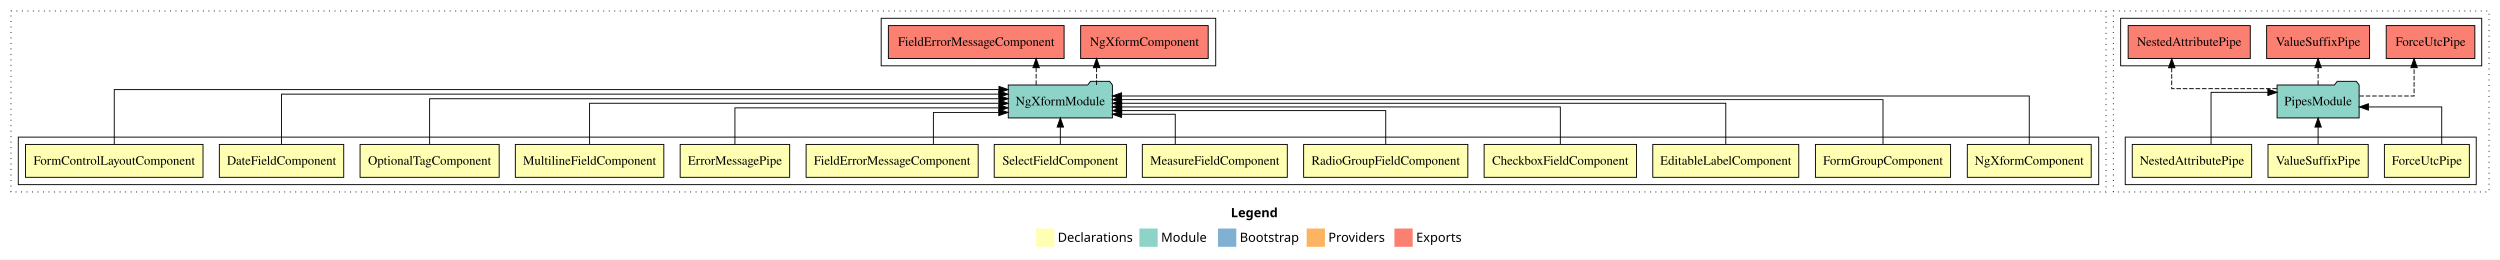
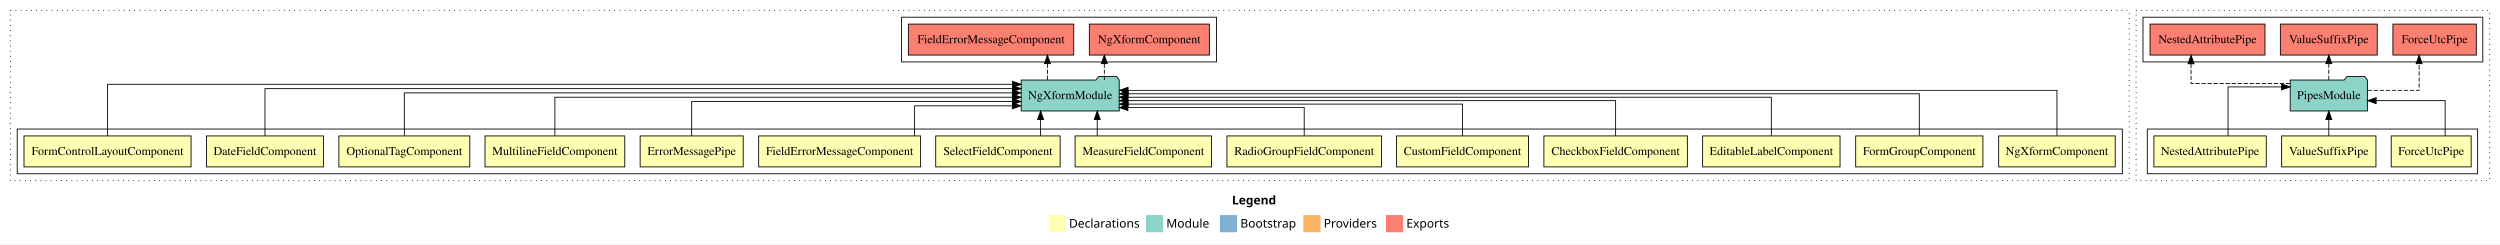
- <svg xmlns="http://www.w3.org/2000/svg" width="2735pt" height="284pt" viewBox="0.00 0.00 2735.00 284.00">
+ <svg xmlns="http://www.w3.org/2000/svg" width="2906pt" height="284pt" viewBox="0.00 0.00 2906.00 284.00">
  <g id="graph0" class="graph" transform="scale(1 1) rotate(0) translate(4 280)">
-     <polygon fill="#ffffff" stroke="transparent" points="-4,4 -4,-280 2731,-280 2731,4 -4,4" />
-     <text text-anchor="start" x="1342.509" y="-42.4" font-family="sans-serif" font-weight="bold" font-size="14.00" fill="#000000">Legend</text>
-     <polygon fill="#ffffb3" stroke="transparent" points="1129.5,-10 1129.5,-30 1149.5,-30 1149.5,-10 1129.5,-10" />
-     <text text-anchor="start" x="1153.129" y="-15.4" font-family="sans-serif" font-size="14.00" fill="#000000">  Declarations</text>
-     <polygon fill="#8dd3c7" stroke="transparent" points="1242.5,-10 1242.5,-30 1262.5,-30 1262.5,-10 1242.5,-10" />
-     <text text-anchor="start" x="1266.225" y="-15.4" font-family="sans-serif" font-size="14.00" fill="#000000">  Module</text>
-     <polygon fill="#80b1d3" stroke="transparent" points="1328.5,-10 1328.5,-30 1348.5,-30 1348.5,-10 1328.5,-10" />
-     <text text-anchor="start" x="1352.281" y="-15.4" font-family="sans-serif" font-size="14.00" fill="#000000">  Bootstrap</text>
-     <polygon fill="#fdb462" stroke="transparent" points="1425.5,-10 1425.5,-30 1445.5,-30 1445.5,-10 1425.5,-10" />
-     <text text-anchor="start" x="1449.173" y="-15.4" font-family="sans-serif" font-size="14.00" fill="#000000">  Providers</text>
-     <polygon fill="#fb8072" stroke="transparent" points="1521.5,-10 1521.5,-30 1541.5,-30 1541.5,-10 1521.5,-10" />
-     <text text-anchor="start" x="1545.226" y="-15.4" font-family="sans-serif" font-size="14.00" fill="#000000">  Exports</text>
+     <polygon fill="#ffffff" stroke="transparent" points="-4,4 -4,-280 2902,-280 2902,4 -4,4" />
+     <text text-anchor="start" x="1428.009" y="-42.4" font-family="sans-serif" font-weight="bold" font-size="14.00" fill="#000000">Legend</text>
+     <polygon fill="#ffffb3" stroke="transparent" points="1215,-10 1215,-30 1235,-30 1235,-10 1215,-10" />
+     <text text-anchor="start" x="1238.629" y="-15.4" font-family="sans-serif" font-size="14.00" fill="#000000">  Declarations</text>
+     <polygon fill="#8dd3c7" stroke="transparent" points="1328,-10 1328,-30 1348,-30 1348,-10 1328,-10" />
+     <text text-anchor="start" x="1351.725" y="-15.4" font-family="sans-serif" font-size="14.00" fill="#000000">  Module</text>
+     <polygon fill="#80b1d3" stroke="transparent" points="1414,-10 1414,-30 1434,-30 1434,-10 1414,-10" />
+     <text text-anchor="start" x="1437.781" y="-15.4" font-family="sans-serif" font-size="14.00" fill="#000000">  Bootstrap</text>
+     <polygon fill="#fdb462" stroke="transparent" points="1511,-10 1511,-30 1531,-30 1531,-10 1511,-10" />
+     <text text-anchor="start" x="1534.673" y="-15.4" font-family="sans-serif" font-size="14.00" fill="#000000">  Providers</text>
+     <polygon fill="#fb8072" stroke="transparent" points="1607,-10 1607,-30 1627,-30 1627,-10 1607,-10" />
+     <text text-anchor="start" x="1630.726" y="-15.4" font-family="sans-serif" font-size="14.00" fill="#000000">  Exports</text>
    <g id="clust1" class="cluster">
-       <polygon fill="none" stroke="#000000" stroke-dasharray="1,5" points="8,-70 8,-268 2300,-268 2300,-70 8,-70" />
+       <polygon fill="none" stroke="#000000" stroke-dasharray="1,5" points="8,-70 8,-268 2471,-268 2471,-70 8,-70" />
    </g>
    <g id="clust2" class="cluster">
-       <polygon fill="none" stroke="#000000" points="16,-78 16,-130 2292,-130 2292,-78 16,-78" />
-     </g>
-     <g id="clust17" class="cluster">
-       <polygon fill="none" stroke="#000000" points="960,-208 960,-260 1326,-260 1326,-208 960,-208" />
-     </g>
-     <g id="clust20" class="cluster">
-       <polygon fill="none" stroke="#000000" stroke-dasharray="1,5" points="2308,-70 2308,-268 2719,-268 2719,-70 2308,-70" />
+       <polygon fill="none" stroke="#000000" points="16,-78 16,-130 2463,-130 2463,-78 16,-78" />
+     </g>
+     <g id="clust18" class="cluster">
+       <polygon fill="none" stroke="#000000" points="1044,-208 1044,-260 1410,-260 1410,-208 1044,-208" />
    </g>
    <g id="clust21" class="cluster">
-       <polygon fill="none" stroke="#000000" points="2321,-78 2321,-130 2705,-130 2705,-78 2321,-78" />
-     </g>
-     <g id="clust26" class="cluster">
-       <polygon fill="none" stroke="#000000" points="2316,-208 2316,-260 2711,-260 2711,-208 2316,-208" />
+       <polygon fill="none" stroke="#000000" stroke-dasharray="1,5" points="2479,-70 2479,-268 2890,-268 2890,-70 2479,-70" />
+     </g>
+     <g id="clust22" class="cluster">
+       <polygon fill="none" stroke="#000000" points="2492,-78 2492,-130 2876,-130 2876,-78 2492,-78" />
+     </g>
+     <g id="clust27" class="cluster">
+       <polygon fill="none" stroke="#000000" points="2487,-208 2487,-260 2882,-260 2882,-208 2487,-208" />
    </g>
    <g id="node1" class="node">
-       <polygon fill="#ffffb3" stroke="#000000" points="2283.758,-122 2148.242,-122 2148.242,-86 2283.758,-86 2283.758,-122" />
-       <text text-anchor="middle" x="2216" y="-99.8" font-family="Times,serif" font-size="14.00" fill="#000000">NgXformComponent</text>
-     </g>
-     <g id="node14" class="node">
-       <polygon fill="#8dd3c7" stroke="#000000" points="1212.975,-187 1209.975,-191 1188.975,-191 1185.975,-187 1099.025,-187 1099.025,-151 1212.975,-151 1212.975,-187" />
-       <text text-anchor="middle" x="1156" y="-164.8" font-family="Times,serif" font-size="14.00" fill="#000000">NgXformModule</text>
+       <polygon fill="#ffffb3" stroke="#000000" points="2454.758,-122 2319.242,-122 2319.242,-86 2454.758,-86 2454.758,-122" />
+       <text text-anchor="middle" x="2387" y="-99.8" font-family="Times,serif" font-size="14.00" fill="#000000">NgXformComponent</text>
+     </g>
+     <g id="node15" class="node">
+       <polygon fill="#8dd3c7" stroke="#000000" points="1296.975,-187 1293.975,-191 1272.975,-191 1269.975,-187 1183.025,-187 1183.025,-151 1296.975,-151 1296.975,-187" />
+       <text text-anchor="middle" x="1240" y="-164.8" font-family="Times,serif" font-size="14.00" fill="#000000">NgXformModule</text>
    </g>
    <g id="edge1" class="edge">
-       <path fill="none" stroke="#000000" d="M2216,-122.284C2216,-143.321 2216,-175 2216,-175 2216,-175 1222.99,-175 1222.99,-175" />
-       <polygon fill="#000000" stroke="#000000" points="1222.99,-171.5 1212.99,-175 1222.99,-178.5 1222.99,-171.5" />
+       <path fill="none" stroke="#000000" d="M2387,-122.284C2387,-143.321 2387,-175 2387,-175 2387,-175 1307.272,-175 1307.272,-175" />
+       <polygon fill="#000000" stroke="#000000" points="1307.272,-171.5 1297.272,-175 1307.272,-178.5 1307.272,-171.5" />
    </g>
    <g id="node2" class="node">
-       <polygon fill="#ffffb3" stroke="#000000" points="2129.934,-122 1982.066,-122 1982.066,-86 2129.934,-86 2129.934,-122" />
-       <text text-anchor="middle" x="2056" y="-99.8" font-family="Times,serif" font-size="14.00" fill="#000000">FormGroupComponent</text>
+       <polygon fill="#ffffb3" stroke="#000000" points="2300.934,-122 2153.066,-122 2153.066,-86 2300.934,-86 2300.934,-122" />
+       <text text-anchor="middle" x="2227" y="-99.8" font-family="Times,serif" font-size="14.00" fill="#000000">FormGroupComponent</text>
    </g>
    <g id="edge2" class="edge">
-       <path fill="none" stroke="#000000" d="M2056,-122.308C2056,-142.145 2056,-171 2056,-171 2056,-171 1222.982,-171 1222.982,-171" />
-       <polygon fill="#000000" stroke="#000000" points="1222.982,-167.5 1212.982,-171 1222.982,-174.5 1222.982,-167.5" />
+       <path fill="none" stroke="#000000" d="M2227,-122.308C2227,-142.145 2227,-171 2227,-171 2227,-171 1307.332,-171 1307.332,-171" />
+       <polygon fill="#000000" stroke="#000000" points="1307.332,-167.5 1297.332,-171 1307.331,-174.5 1307.332,-167.5" />
    </g>
    <g id="node3" class="node">
-       <polygon fill="#ffffb3" stroke="#000000" points="1963.859,-122 1804.141,-122 1804.141,-86 1963.859,-86 1963.859,-122" />
-       <text text-anchor="middle" x="1884" y="-99.8" font-family="Times,serif" font-size="14.00" fill="#000000">EditableLabelComponent</text>
+       <polygon fill="#ffffb3" stroke="#000000" points="2134.858,-122 1975.141,-122 1975.141,-86 2134.858,-86 2134.858,-122" />
+       <text text-anchor="middle" x="2055" y="-99.8" font-family="Times,serif" font-size="14.00" fill="#000000">EditableLabelComponent</text>
    </g>
    <g id="edge3" class="edge">
-       <path fill="none" stroke="#000000" d="M1884,-122.222C1884,-140.828 1884,-167 1884,-167 1884,-167 1223.125,-167 1223.125,-167" />
-       <polygon fill="#000000" stroke="#000000" points="1223.125,-163.5 1213.125,-167 1223.125,-170.5 1223.125,-163.5" />
+       <path fill="none" stroke="#000000" d="M2055,-122.222C2055,-140.828 2055,-167 2055,-167 2055,-167 1306.985,-167 1306.985,-167" />
+       <polygon fill="#000000" stroke="#000000" points="1306.985,-163.5 1296.985,-167 1306.985,-170.5 1306.985,-163.5" />
    </g>
    <g id="node4" class="node">
-       <polygon fill="#ffffb3" stroke="#000000" points="1786.377,-122 1619.623,-122 1619.623,-86 1786.377,-86 1786.377,-122" />
-       <text text-anchor="middle" x="1703" y="-99.8" font-family="Times,serif" font-size="14.00" fill="#000000">CheckboxFieldComponent</text>
+       <polygon fill="#ffffb3" stroke="#000000" points="1957.377,-122 1790.623,-122 1790.623,-86 1957.377,-86 1957.377,-122" />
+       <text text-anchor="middle" x="1874" y="-99.8" font-family="Times,serif" font-size="14.00" fill="#000000">CheckboxFieldComponent</text>
    </g>
    <g id="edge4" class="edge">
-       <path fill="none" stroke="#000000" d="M1703,-122.022C1703,-139.373 1703,-163 1703,-163 1703,-163 1222.991,-163 1222.991,-163" />
-       <polygon fill="#000000" stroke="#000000" points="1222.991,-159.5 1212.991,-163 1222.991,-166.5 1222.991,-159.5" />
+       <path fill="none" stroke="#000000" d="M1874,-122.022C1874,-139.373 1874,-163 1874,-163 1874,-163 1307.101,-163 1307.101,-163" />
+       <polygon fill="#000000" stroke="#000000" points="1307.101,-159.5 1297.101,-163 1307.101,-166.5 1307.101,-159.5" />
    </g>
    <g id="node5" class="node">
+       <polygon fill="#ffffb3" stroke="#000000" points="1772.674,-122 1619.326,-122 1619.326,-86 1772.674,-86 1772.674,-122" />
+       <text text-anchor="middle" x="1696" y="-99.8" font-family="Times,serif" font-size="14.00" fill="#000000">CustomFieldComponent</text>
+     </g>
+     <g id="edge5" class="edge">
+       <path fill="none" stroke="#000000" d="M1696,-122.009C1696,-138.049 1696,-159 1696,-159 1696,-159 1307.291,-159 1307.291,-159" />
+       <polygon fill="#000000" stroke="#000000" points="1307.291,-155.5 1297.291,-159 1307.291,-162.5 1307.291,-155.5" />
+     </g>
+     <g id="node6" class="node">
      <polygon fill="#ffffb3" stroke="#000000" points="1601.82,-122 1422.18,-122 1422.18,-86 1601.82,-86 1601.82,-122" />
      <text text-anchor="middle" x="1512" y="-99.8" font-family="Times,serif" font-size="14.00" fill="#000000">RadioGroupFieldComponent</text>
    </g>
-     <g id="edge5" class="edge">
-       <path fill="none" stroke="#000000" d="M1512,-122.009C1512,-138.049 1512,-159 1512,-159 1512,-159 1223.198,-159 1223.198,-159" />
-       <polygon fill="#000000" stroke="#000000" points="1223.198,-155.5 1213.198,-159 1223.197,-162.5 1223.198,-155.5" />
-     </g>
-     <g id="node6" class="node">
+     <g id="edge6" class="edge">
+       <path fill="none" stroke="#000000" d="M1512,-122.124C1512,-136.783 1512,-155 1512,-155 1512,-155 1307.02,-155 1307.02,-155" />
+       <polygon fill="#000000" stroke="#000000" points="1307.02,-151.5 1297.02,-155 1307.02,-158.5 1307.02,-151.5" />
+     </g>
+     <g id="node7" class="node">
      <polygon fill="#ffffb3" stroke="#000000" points="1404.305,-122 1245.695,-122 1245.695,-86 1404.305,-86 1404.305,-122" />
      <text text-anchor="middle" x="1325" y="-99.8" font-family="Times,serif" font-size="14.00" fill="#000000">MeasureFieldComponent</text>
    </g>
-     <g id="edge6" class="edge">
-       <path fill="none" stroke="#000000" d="M1281.738,-122.124C1281.738,-136.783 1281.738,-155 1281.738,-155 1281.738,-155 1222.983,-155 1222.983,-155" />
-       <polygon fill="#000000" stroke="#000000" points="1222.983,-151.5 1212.983,-155 1222.983,-158.5 1222.983,-151.5" />
-     </g>
-     <g id="node7" class="node">
+     <g id="edge7" class="edge">
+       <path fill="none" stroke="#000000" d="M1271.418,-122.106C1271.418,-122.106 1271.418,-140.991 1271.418,-140.991" />
+       <polygon fill="#000000" stroke="#000000" points="1267.918,-140.991 1271.418,-150.991 1274.918,-140.991 1267.918,-140.991" />
+     </g>
+     <g id="node8" class="node">
      <polygon fill="#ffffb3" stroke="#000000" points="1228.319,-122 1083.681,-122 1083.681,-86 1228.319,-86 1228.319,-122" />
      <text text-anchor="middle" x="1156" y="-99.8" font-family="Times,serif" font-size="14.00" fill="#000000">SelectFieldComponent</text>
    </g>
-     <g id="edge7" class="edge">
-       <path fill="none" stroke="#000000" d="M1156,-122.106C1156,-122.106 1156,-140.991 1156,-140.991" />
-       <polygon fill="#000000" stroke="#000000" points="1152.5,-140.991 1156,-150.991 1159.5,-140.991 1152.5,-140.991" />
-     </g>
-     <g id="node8" class="node">
+     <g id="edge8" class="edge">
+       <path fill="none" stroke="#000000" d="M1205.586,-122.106C1205.586,-122.106 1205.586,-140.991 1205.586,-140.991" />
+       <polygon fill="#000000" stroke="#000000" points="1202.086,-140.991 1205.586,-150.991 1209.086,-140.991 1202.086,-140.991" />
+     </g>
+     <g id="node9" class="node">
      <polygon fill="#ffffb3" stroke="#000000" points="1066.123,-122 877.877,-122 877.877,-86 1066.123,-86 1066.123,-122" />
      <text text-anchor="middle" x="972" y="-99.8" font-family="Times,serif" font-size="14.00" fill="#000000">FieldErrorMessageComponent</text>
    </g>
-     <g id="edge8" class="edge">
-       <path fill="none" stroke="#000000" d="M1017.125,-122.24C1017.125,-137.571 1017.125,-157 1017.125,-157 1017.125,-157 1088.712,-157 1088.712,-157" />
-       <polygon fill="#000000" stroke="#000000" points="1088.713,-160.5 1098.712,-157 1088.712,-153.5 1088.713,-160.5" />
-     </g>
-     <g id="node9" class="node">
+     <g id="edge9" class="edge">
+       <path fill="none" stroke="#000000" d="M1059.125,-122.24C1059.125,-137.571 1059.125,-157 1059.125,-157 1059.125,-157 1172.77,-157 1172.77,-157" />
+       <polygon fill="#000000" stroke="#000000" points="1172.77,-160.5 1182.77,-157 1172.77,-153.5 1172.77,-160.5" />
+     </g>
+     <g id="node10" class="node">
      <polygon fill="#ffffb3" stroke="#000000" points="859.9,-122 740.1,-122 740.1,-86 859.9,-86 859.9,-122" />
      <text text-anchor="middle" x="800" y="-99.8" font-family="Times,serif" font-size="14.00" fill="#000000">ErrorMessagePipe</text>
    </g>
-     <g id="edge9" class="edge">
-       <path fill="none" stroke="#000000" d="M800,-122.034C800,-139.06 800,-162 800,-162 800,-162 1088.802,-162 1088.802,-162" />
-       <polygon fill="#000000" stroke="#000000" points="1088.803,-165.5 1098.802,-162 1088.802,-158.5 1088.803,-165.5" />
-     </g>
-     <g id="node10" class="node">
+     <g id="edge10" class="edge">
+       <path fill="none" stroke="#000000" d="M800,-122.034C800,-139.06 800,-162 800,-162 800,-162 1172.929,-162 1172.929,-162" />
+       <polygon fill="#000000" stroke="#000000" points="1172.929,-165.5 1182.929,-162 1172.929,-158.5 1172.929,-165.5" />
+     </g>
+     <g id="node11" class="node">
      <polygon fill="#ffffb3" stroke="#000000" points="722.223,-122 559.777,-122 559.777,-86 722.223,-86 722.223,-122" />
      <text text-anchor="middle" x="641" y="-99.8" font-family="Times,serif" font-size="14.00" fill="#000000">MultilineFieldComponent</text>
    </g>
-     <g id="edge10" class="edge">
-       <path fill="none" stroke="#000000" d="M641,-122.222C641,-140.828 641,-167 641,-167 641,-167 1088.918,-167 1088.918,-167" />
-       <polygon fill="#000000" stroke="#000000" points="1088.918,-170.5 1098.918,-167 1088.918,-163.5 1088.918,-170.5" />
-     </g>
-     <g id="node11" class="node">
+     <g id="edge11" class="edge">
+       <path fill="none" stroke="#000000" d="M641,-122.222C641,-140.828 641,-167 641,-167 641,-167 1172.837,-167 1172.837,-167" />
+       <polygon fill="#000000" stroke="#000000" points="1172.837,-170.5 1182.837,-167 1172.837,-163.5 1172.837,-170.5" />
+     </g>
+     <g id="node12" class="node">
      <polygon fill="#ffffb3" stroke="#000000" points="542.093,-122 389.907,-122 389.907,-86 542.093,-86 542.093,-122" />
      <text text-anchor="middle" x="466" y="-99.8" font-family="Times,serif" font-size="14.00" fill="#000000">OptionalTagComponent</text>
    </g>
-     <g id="edge11" class="edge">
-       <path fill="none" stroke="#000000" d="M466,-122.223C466,-142.365 466,-172 466,-172 466,-172 1088.947,-172 1088.947,-172" />
-       <polygon fill="#000000" stroke="#000000" points="1088.947,-175.5 1098.947,-172 1088.947,-168.5 1088.947,-175.5" />
-     </g>
-     <g id="node12" class="node">
+     <g id="edge12" class="edge">
+       <path fill="none" stroke="#000000" d="M466,-122.223C466,-142.365 466,-172 466,-172 466,-172 1172.772,-172 1172.772,-172" />
+       <polygon fill="#000000" stroke="#000000" points="1172.772,-175.5 1182.772,-172 1172.772,-168.5 1172.772,-175.5" />
+     </g>
+     <g id="node13" class="node">
      <polygon fill="#ffffb3" stroke="#000000" points="372.038,-122 235.962,-122 235.962,-86 372.038,-86 372.038,-122" />
      <text text-anchor="middle" x="304" y="-99.8" font-family="Times,serif" font-size="14.00" fill="#000000">DateFieldComponent</text>
    </g>
-     <g id="edge12" class="edge">
-       <path fill="none" stroke="#000000" d="M304,-122.045C304,-143.662 304,-177 304,-177 304,-177 1088.775,-177 1088.775,-177" />
-       <polygon fill="#000000" stroke="#000000" points="1088.775,-180.5 1098.775,-177 1088.775,-173.5 1088.775,-180.5" />
-     </g>
-     <g id="node13" class="node">
+     <g id="edge13" class="edge">
+       <path fill="none" stroke="#000000" d="M304,-122.045C304,-143.662 304,-177 304,-177 304,-177 1172.858,-177 1172.858,-177" />
+       <polygon fill="#000000" stroke="#000000" points="1172.858,-180.5 1182.858,-177 1172.858,-173.5 1172.858,-180.5" />
+     </g>
+     <g id="node14" class="node">
      <polygon fill="#ffffb3" stroke="#000000" points="218.102,-122 23.898,-122 23.898,-86 218.102,-86 218.102,-122" />
      <text text-anchor="middle" x="121" y="-99.8" font-family="Times,serif" font-size="14.00" fill="#000000">FormControlLayoutComponent</text>
    </g>
-     <g id="edge13" class="edge">
-       <path fill="none" stroke="#000000" d="M121,-122.091C121,-145.133 121,-182 121,-182 121,-182 1088.88,-182 1088.88,-182" />
-       <polygon fill="#000000" stroke="#000000" points="1088.88,-185.5 1098.88,-182 1088.88,-178.5 1088.88,-185.5" />
-     </g>
-     <g id="node15" class="node">
-       <polygon fill="#fb8072" stroke="#000000" points="1317.758,-252 1178.242,-252 1178.242,-216 1317.758,-216 1317.758,-252" />
-       <text text-anchor="middle" x="1248" y="-229.8" font-family="Times,serif" font-size="14.00" fill="#000000">NgXformComponent </text>
-     </g>
    <g id="edge14" class="edge">
-       <path fill="none" stroke="#000000" stroke-dasharray="5,2" d="M1195.679,-187.106C1195.679,-187.106 1195.679,-205.991 1195.679,-205.991" />
-       <polygon fill="#000000" stroke="#000000" points="1192.179,-205.991 1195.679,-215.991 1199.179,-205.991 1192.179,-205.991" />
+       <path fill="none" stroke="#000000" d="M121,-122.091C121,-145.133 121,-182 121,-182 121,-182 1172.97,-182 1172.97,-182" />
+       <polygon fill="#000000" stroke="#000000" points="1172.97,-185.5 1182.97,-182 1172.97,-178.5 1172.97,-185.5" />
    </g>
    <g id="node16" class="node">
-       <polygon fill="#fb8072" stroke="#000000" points="1160.123,-252 967.877,-252 967.877,-216 1160.123,-216 1160.123,-252" />
-       <text text-anchor="middle" x="1064" y="-229.8" font-family="Times,serif" font-size="14.00" fill="#000000">FieldErrorMessageComponent </text>
+       <polygon fill="#fb8072" stroke="#000000" points="1401.758,-252 1262.242,-252 1262.242,-216 1401.758,-216 1401.758,-252" />
+       <text text-anchor="middle" x="1332" y="-229.8" font-family="Times,serif" font-size="14.00" fill="#000000">NgXformComponent </text>
    </g>
    <g id="edge15" class="edge">
-       <path fill="none" stroke="#000000" stroke-dasharray="5,2" d="M1129.537,-187.106C1129.537,-187.106 1129.537,-205.991 1129.537,-205.991" />
-       <polygon fill="#000000" stroke="#000000" points="1126.037,-205.991 1129.537,-215.991 1133.037,-205.991 1126.037,-205.991" />
+       <path fill="none" stroke="#000000" stroke-dasharray="5,2" d="M1279.679,-187.106C1279.679,-187.106 1279.679,-205.991 1279.679,-205.991" />
+       <polygon fill="#000000" stroke="#000000" points="1276.179,-205.991 1279.679,-215.991 1283.179,-205.991 1276.179,-205.991" />
    </g>
    <g id="node17" class="node">
-       <polygon fill="#ffffb3" stroke="#000000" points="2697.472,-122 2604.528,-122 2604.528,-86 2697.472,-86 2697.472,-122" />
-       <text text-anchor="middle" x="2651" y="-99.8" font-family="Times,serif" font-size="14.00" fill="#000000">ForceUtcPipe</text>
+       <polygon fill="#fb8072" stroke="#000000" points="1244.123,-252 1051.877,-252 1051.877,-216 1244.123,-216 1244.123,-252" />
+       <text text-anchor="middle" x="1148" y="-229.8" font-family="Times,serif" font-size="14.00" fill="#000000">FieldErrorMessageComponent </text>
+     </g>
+     <g id="edge16" class="edge">
+       <path fill="none" stroke="#000000" stroke-dasharray="5,2" d="M1213.537,-187.106C1213.537,-187.106 1213.537,-205.991 1213.537,-205.991" />
+       <polygon fill="#000000" stroke="#000000" points="1210.037,-205.991 1213.537,-215.991 1217.037,-205.991 1210.037,-205.991" />
+     </g>
+     <g id="node18" class="node">
+       <polygon fill="#ffffb3" stroke="#000000" points="2868.472,-122 2775.528,-122 2775.528,-86 2868.472,-86 2868.472,-122" />
+       <text text-anchor="middle" x="2822" y="-99.8" font-family="Times,serif" font-size="14.00" fill="#000000">ForceUtcPipe</text>
+     </g>
+     <g id="node21" class="node">
+       <polygon fill="#8dd3c7" stroke="#000000" points="2747.882,-187 2744.882,-191 2723.882,-191 2720.882,-187 2658.118,-187 2658.118,-151 2747.882,-151 2747.882,-187" />
+       <text text-anchor="middle" x="2703" y="-164.8" font-family="Times,serif" font-size="14.00" fill="#000000">PipesModule</text>
+     </g>
+     <g id="edge17" class="edge">
+       <path fill="none" stroke="#000000" d="M2838.245,-122.022C2838.245,-139.373 2838.245,-163 2838.245,-163 2838.245,-163 2758.035,-163 2758.035,-163" />
+       <polygon fill="#000000" stroke="#000000" points="2758.035,-159.5 2748.035,-163 2758.035,-166.5 2758.035,-159.5" />
+     </g>
+     <g id="node19" class="node">
+       <polygon fill="#ffffb3" stroke="#000000" points="2757.809,-122 2648.191,-122 2648.191,-86 2757.809,-86 2757.809,-122" />
+       <text text-anchor="middle" x="2703" y="-99.8" font-family="Times,serif" font-size="14.00" fill="#000000">ValueSuffixPipe</text>
+     </g>
+     <g id="edge18" class="edge">
+       <path fill="none" stroke="#000000" d="M2703,-122.106C2703,-122.106 2703,-140.991 2703,-140.991" />
+       <polygon fill="#000000" stroke="#000000" points="2699.5,-140.991 2703,-150.991 2706.5,-140.991 2699.5,-140.991" />
    </g>
    <g id="node20" class="node">
-       <polygon fill="#8dd3c7" stroke="#000000" points="2576.882,-187 2573.882,-191 2552.882,-191 2549.882,-187 2487.118,-187 2487.118,-151 2576.882,-151 2576.882,-187" />
-       <text text-anchor="middle" x="2532" y="-164.8" font-family="Times,serif" font-size="14.00" fill="#000000">PipesModule</text>
-     </g>
-     <g id="edge16" class="edge">
-       <path fill="none" stroke="#000000" d="M2667.245,-122.022C2667.245,-139.373 2667.245,-163 2667.245,-163 2667.245,-163 2587.035,-163 2587.035,-163" />
-       <polygon fill="#000000" stroke="#000000" points="2587.035,-159.5 2577.035,-163 2587.035,-166.5 2587.035,-159.5" />
-     </g>
-     <g id="node18" class="node">
-       <polygon fill="#ffffb3" stroke="#000000" points="2586.809,-122 2477.191,-122 2477.191,-86 2586.809,-86 2586.809,-122" />
-       <text text-anchor="middle" x="2532" y="-99.8" font-family="Times,serif" font-size="14.00" fill="#000000">ValueSuffixPipe</text>
-     </g>
-     <g id="edge17" class="edge">
-       <path fill="none" stroke="#000000" d="M2532,-122.106C2532,-122.106 2532,-140.991 2532,-140.991" />
-       <polygon fill="#000000" stroke="#000000" points="2528.5,-140.991 2532,-150.991 2535.5,-140.991 2528.5,-140.991" />
-     </g>
-     <g id="node19" class="node">
-       <polygon fill="#ffffb3" stroke="#000000" points="2459.303,-122 2328.697,-122 2328.697,-86 2459.303,-86 2459.303,-122" />
-       <text text-anchor="middle" x="2394" y="-99.8" font-family="Times,serif" font-size="14.00" fill="#000000">NestedAttributePipe</text>
-     </g>
-     <g id="edge18" class="edge">
-       <path fill="none" stroke="#000000" d="M2414.884,-122.155C2414.884,-144.352 2414.884,-179 2414.884,-179 2414.884,-179 2477.055,-179 2477.055,-179" />
-       <polygon fill="#000000" stroke="#000000" points="2477.055,-182.5 2487.055,-179 2477.055,-175.5 2477.055,-182.5" />
-     </g>
-     <g id="node21" class="node">
-       <polygon fill="#fb8072" stroke="#000000" points="2703.473,-252 2606.527,-252 2606.527,-216 2703.473,-216 2703.473,-252" />
-       <text text-anchor="middle" x="2655" y="-229.8" font-family="Times,serif" font-size="14.00" fill="#000000">ForceUtcPipe </text>
+       <polygon fill="#ffffb3" stroke="#000000" points="2630.303,-122 2499.697,-122 2499.697,-86 2630.303,-86 2630.303,-122" />
+       <text text-anchor="middle" x="2565" y="-99.8" font-family="Times,serif" font-size="14.00" fill="#000000">NestedAttributePipe</text>
    </g>
    <g id="edge19" class="edge">
-       <path fill="none" stroke="#000000" stroke-dasharray="5,2" d="M2577.141,-175C2605.601,-175 2637.005,-175 2637.005,-175 2637.005,-175 2637.005,-205.977 2637.005,-205.977" />
-       <polygon fill="#000000" stroke="#000000" points="2633.505,-205.977 2637.005,-215.977 2640.505,-205.977 2633.505,-205.977" />
+       <path fill="none" stroke="#000000" d="M2585.884,-122.155C2585.884,-144.352 2585.884,-179 2585.884,-179 2585.884,-179 2648.055,-179 2648.055,-179" />
+       <polygon fill="#000000" stroke="#000000" points="2648.055,-182.5 2658.055,-179 2648.055,-175.5 2648.055,-182.5" />
    </g>
    <g id="node22" class="node">
-       <polygon fill="#fb8072" stroke="#000000" points="2588.309,-252 2475.691,-252 2475.691,-216 2588.309,-216 2588.309,-252" />
-       <text text-anchor="middle" x="2532" y="-229.8" font-family="Times,serif" font-size="14.00" fill="#000000">ValueSuffixPipe </text>
+       <polygon fill="#fb8072" stroke="#000000" points="2874.473,-252 2777.527,-252 2777.527,-216 2874.473,-216 2874.473,-252" />
+       <text text-anchor="middle" x="2826" y="-229.8" font-family="Times,serif" font-size="14.00" fill="#000000">ForceUtcPipe </text>
    </g>
    <g id="edge20" class="edge">
-       <path fill="none" stroke="#000000" stroke-dasharray="5,2" d="M2532,-187.106C2532,-187.106 2532,-205.991 2532,-205.991" />
-       <polygon fill="#000000" stroke="#000000" points="2528.5,-205.991 2532,-215.991 2535.5,-205.991 2528.5,-205.991" />
+       <path fill="none" stroke="#000000" stroke-dasharray="5,2" d="M2748.141,-175C2776.601,-175 2808.005,-175 2808.005,-175 2808.005,-175 2808.005,-205.977 2808.005,-205.977" />
+       <polygon fill="#000000" stroke="#000000" points="2804.505,-205.977 2808.005,-215.977 2811.505,-205.977 2804.505,-205.977" />
    </g>
    <g id="node23" class="node">
-       <polygon fill="#fb8072" stroke="#000000" points="2457.803,-252 2324.197,-252 2324.197,-216 2457.803,-216 2457.803,-252" />
-       <text text-anchor="middle" x="2391" y="-229.8" font-family="Times,serif" font-size="14.00" fill="#000000">NestedAttributePipe </text>
+       <polygon fill="#fb8072" stroke="#000000" points="2759.309,-252 2646.691,-252 2646.691,-216 2759.309,-216 2759.309,-252" />
+       <text text-anchor="middle" x="2703" y="-229.8" font-family="Times,serif" font-size="14.00" fill="#000000">ValueSuffixPipe </text>
    </g>
    <g id="edge21" class="edge">
-       <path fill="none" stroke="#000000" stroke-dasharray="5,2" d="M2486.968,-183C2439.604,-183 2371.866,-183 2371.866,-183 2371.866,-183 2371.866,-205.876 2371.866,-205.876" />
-       <polygon fill="#000000" stroke="#000000" points="2368.366,-205.876 2371.866,-215.876 2375.366,-205.876 2368.366,-205.876" />
+       <path fill="none" stroke="#000000" stroke-dasharray="5,2" d="M2703,-187.106C2703,-187.106 2703,-205.991 2703,-205.991" />
+       <polygon fill="#000000" stroke="#000000" points="2699.5,-205.991 2703,-215.991 2706.5,-205.991 2699.5,-205.991" />
+     </g>
+     <g id="node24" class="node">
+       <polygon fill="#fb8072" stroke="#000000" points="2628.803,-252 2495.197,-252 2495.197,-216 2628.803,-216 2628.803,-252" />
+       <text text-anchor="middle" x="2562" y="-229.8" font-family="Times,serif" font-size="14.00" fill="#000000">NestedAttributePipe </text>
+     </g>
+     <g id="edge22" class="edge">
+       <path fill="none" stroke="#000000" stroke-dasharray="5,2" d="M2657.968,-183C2610.604,-183 2542.866,-183 2542.866,-183 2542.866,-183 2542.866,-205.876 2542.866,-205.876" />
+       <polygon fill="#000000" stroke="#000000" points="2539.366,-205.876 2542.866,-215.876 2546.366,-205.876 2539.366,-205.876" />
    </g>
  </g>
</svg>
